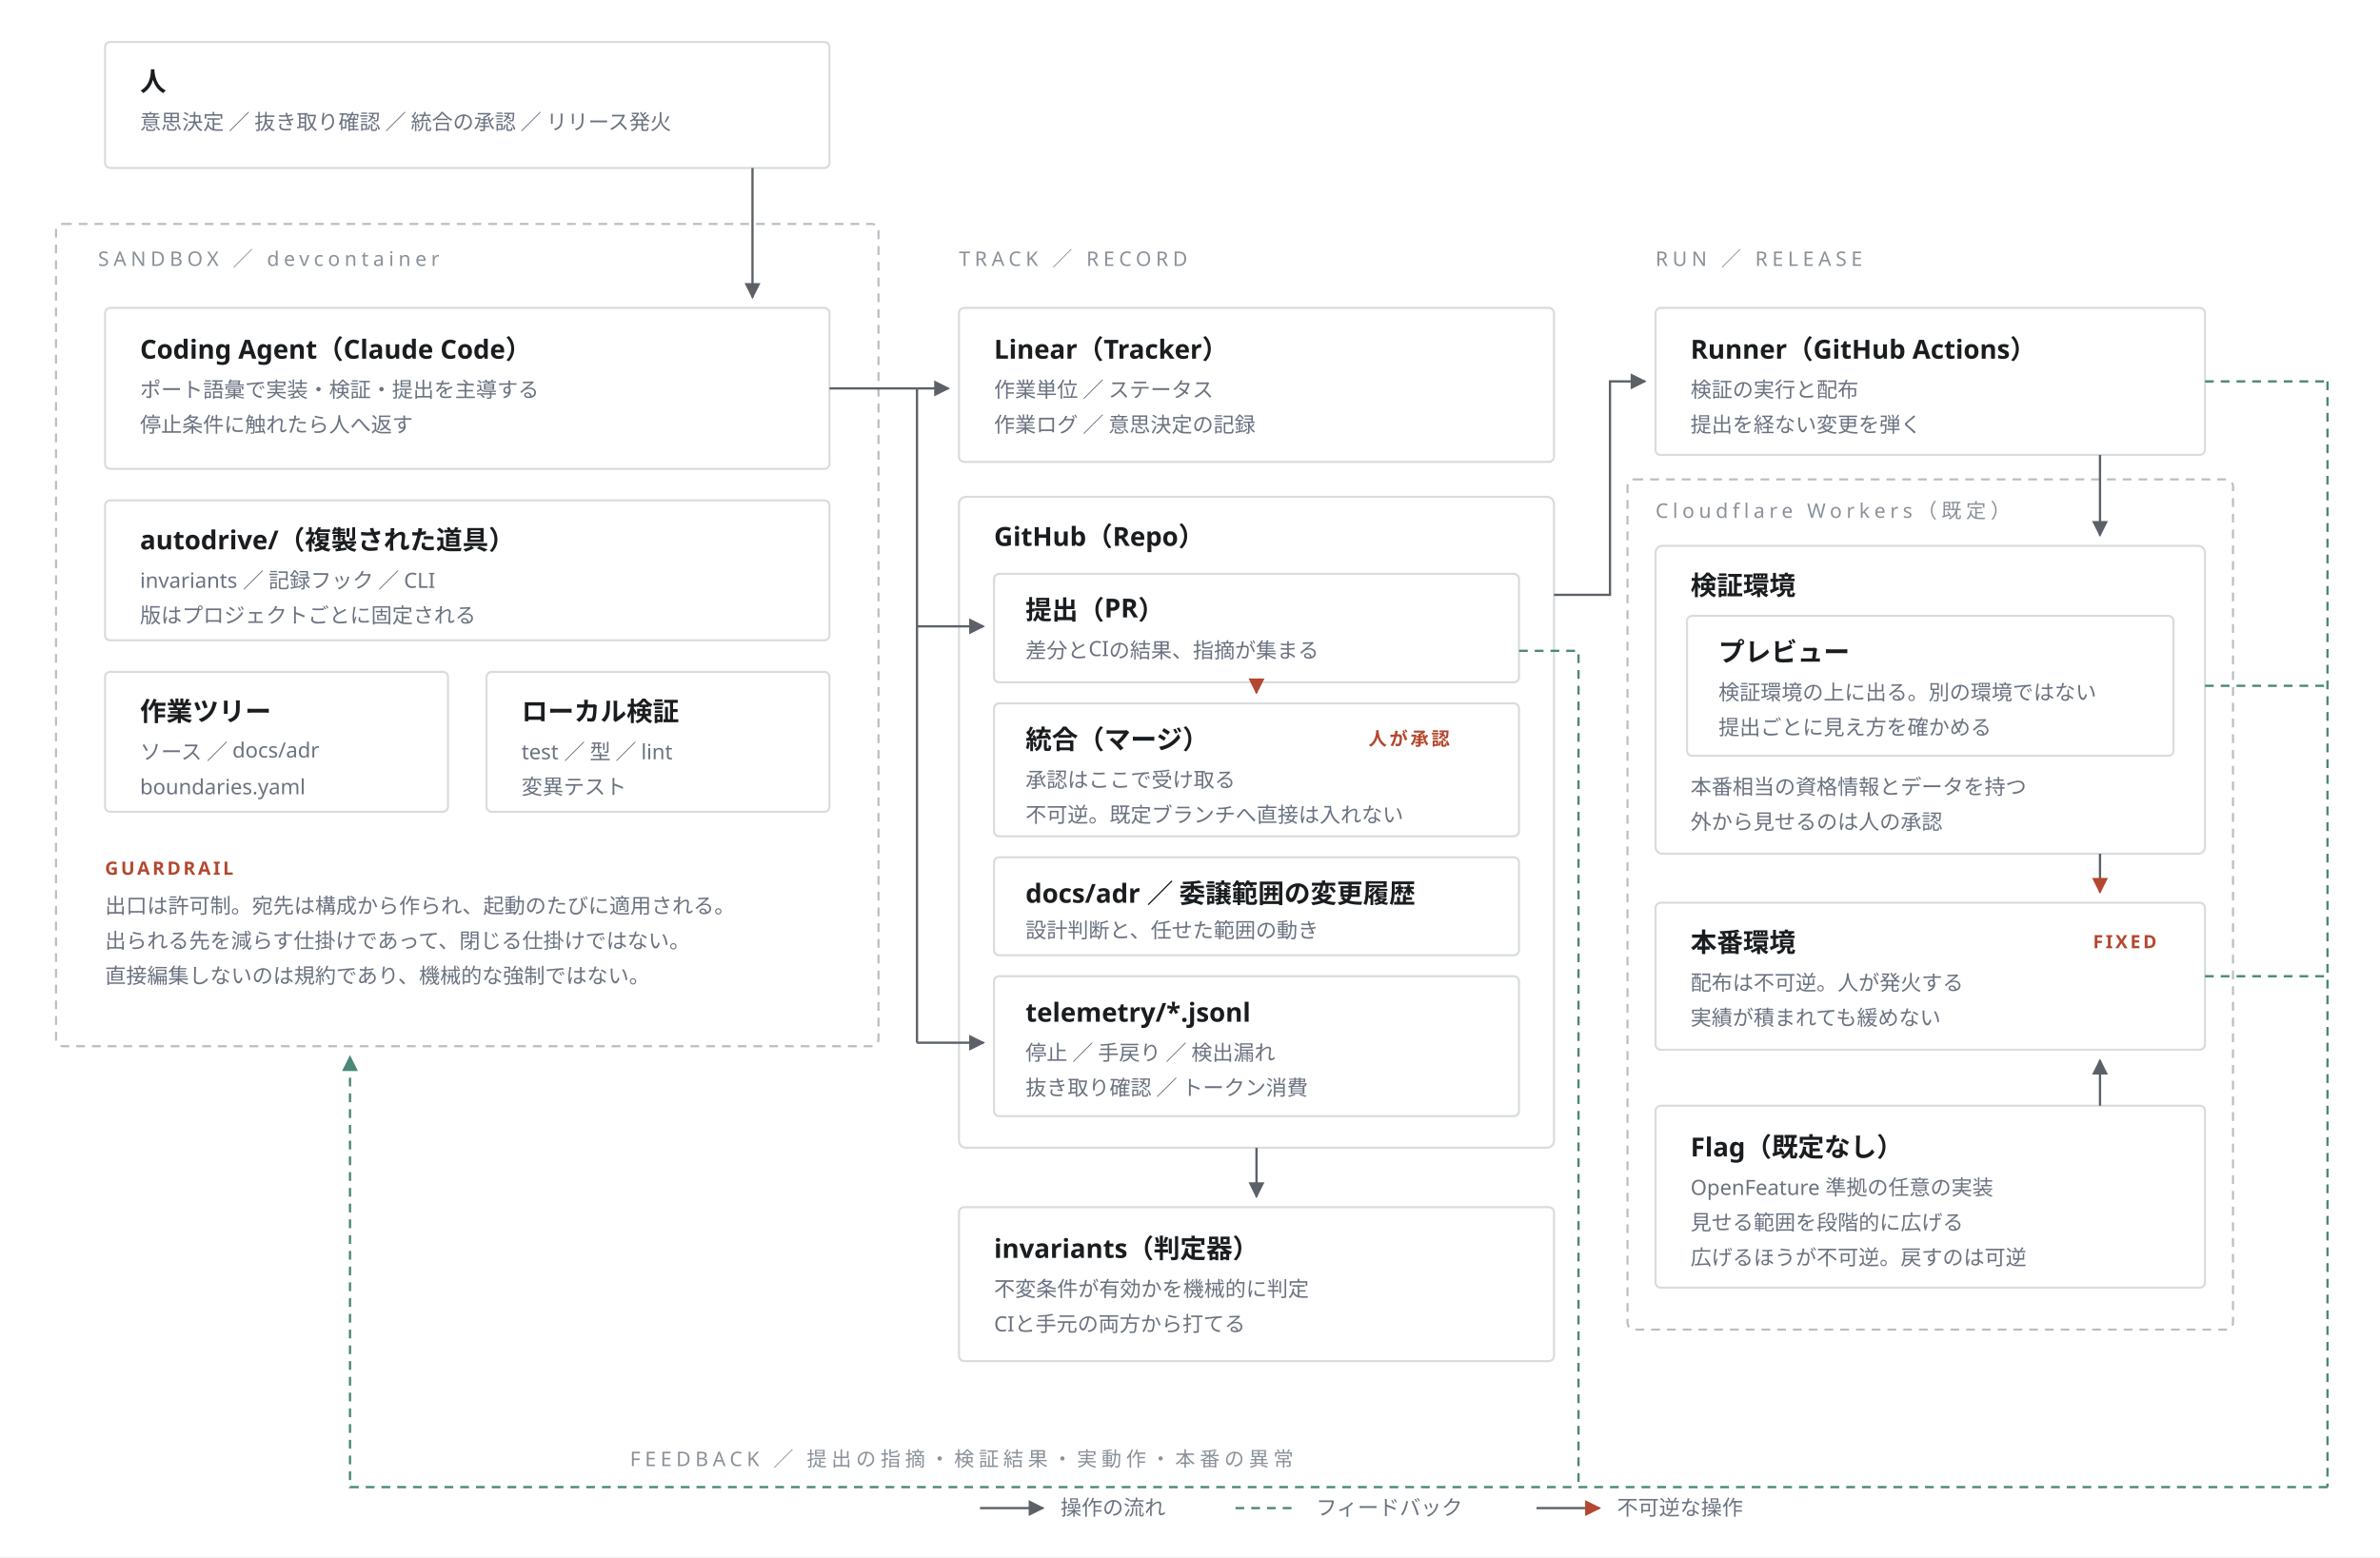
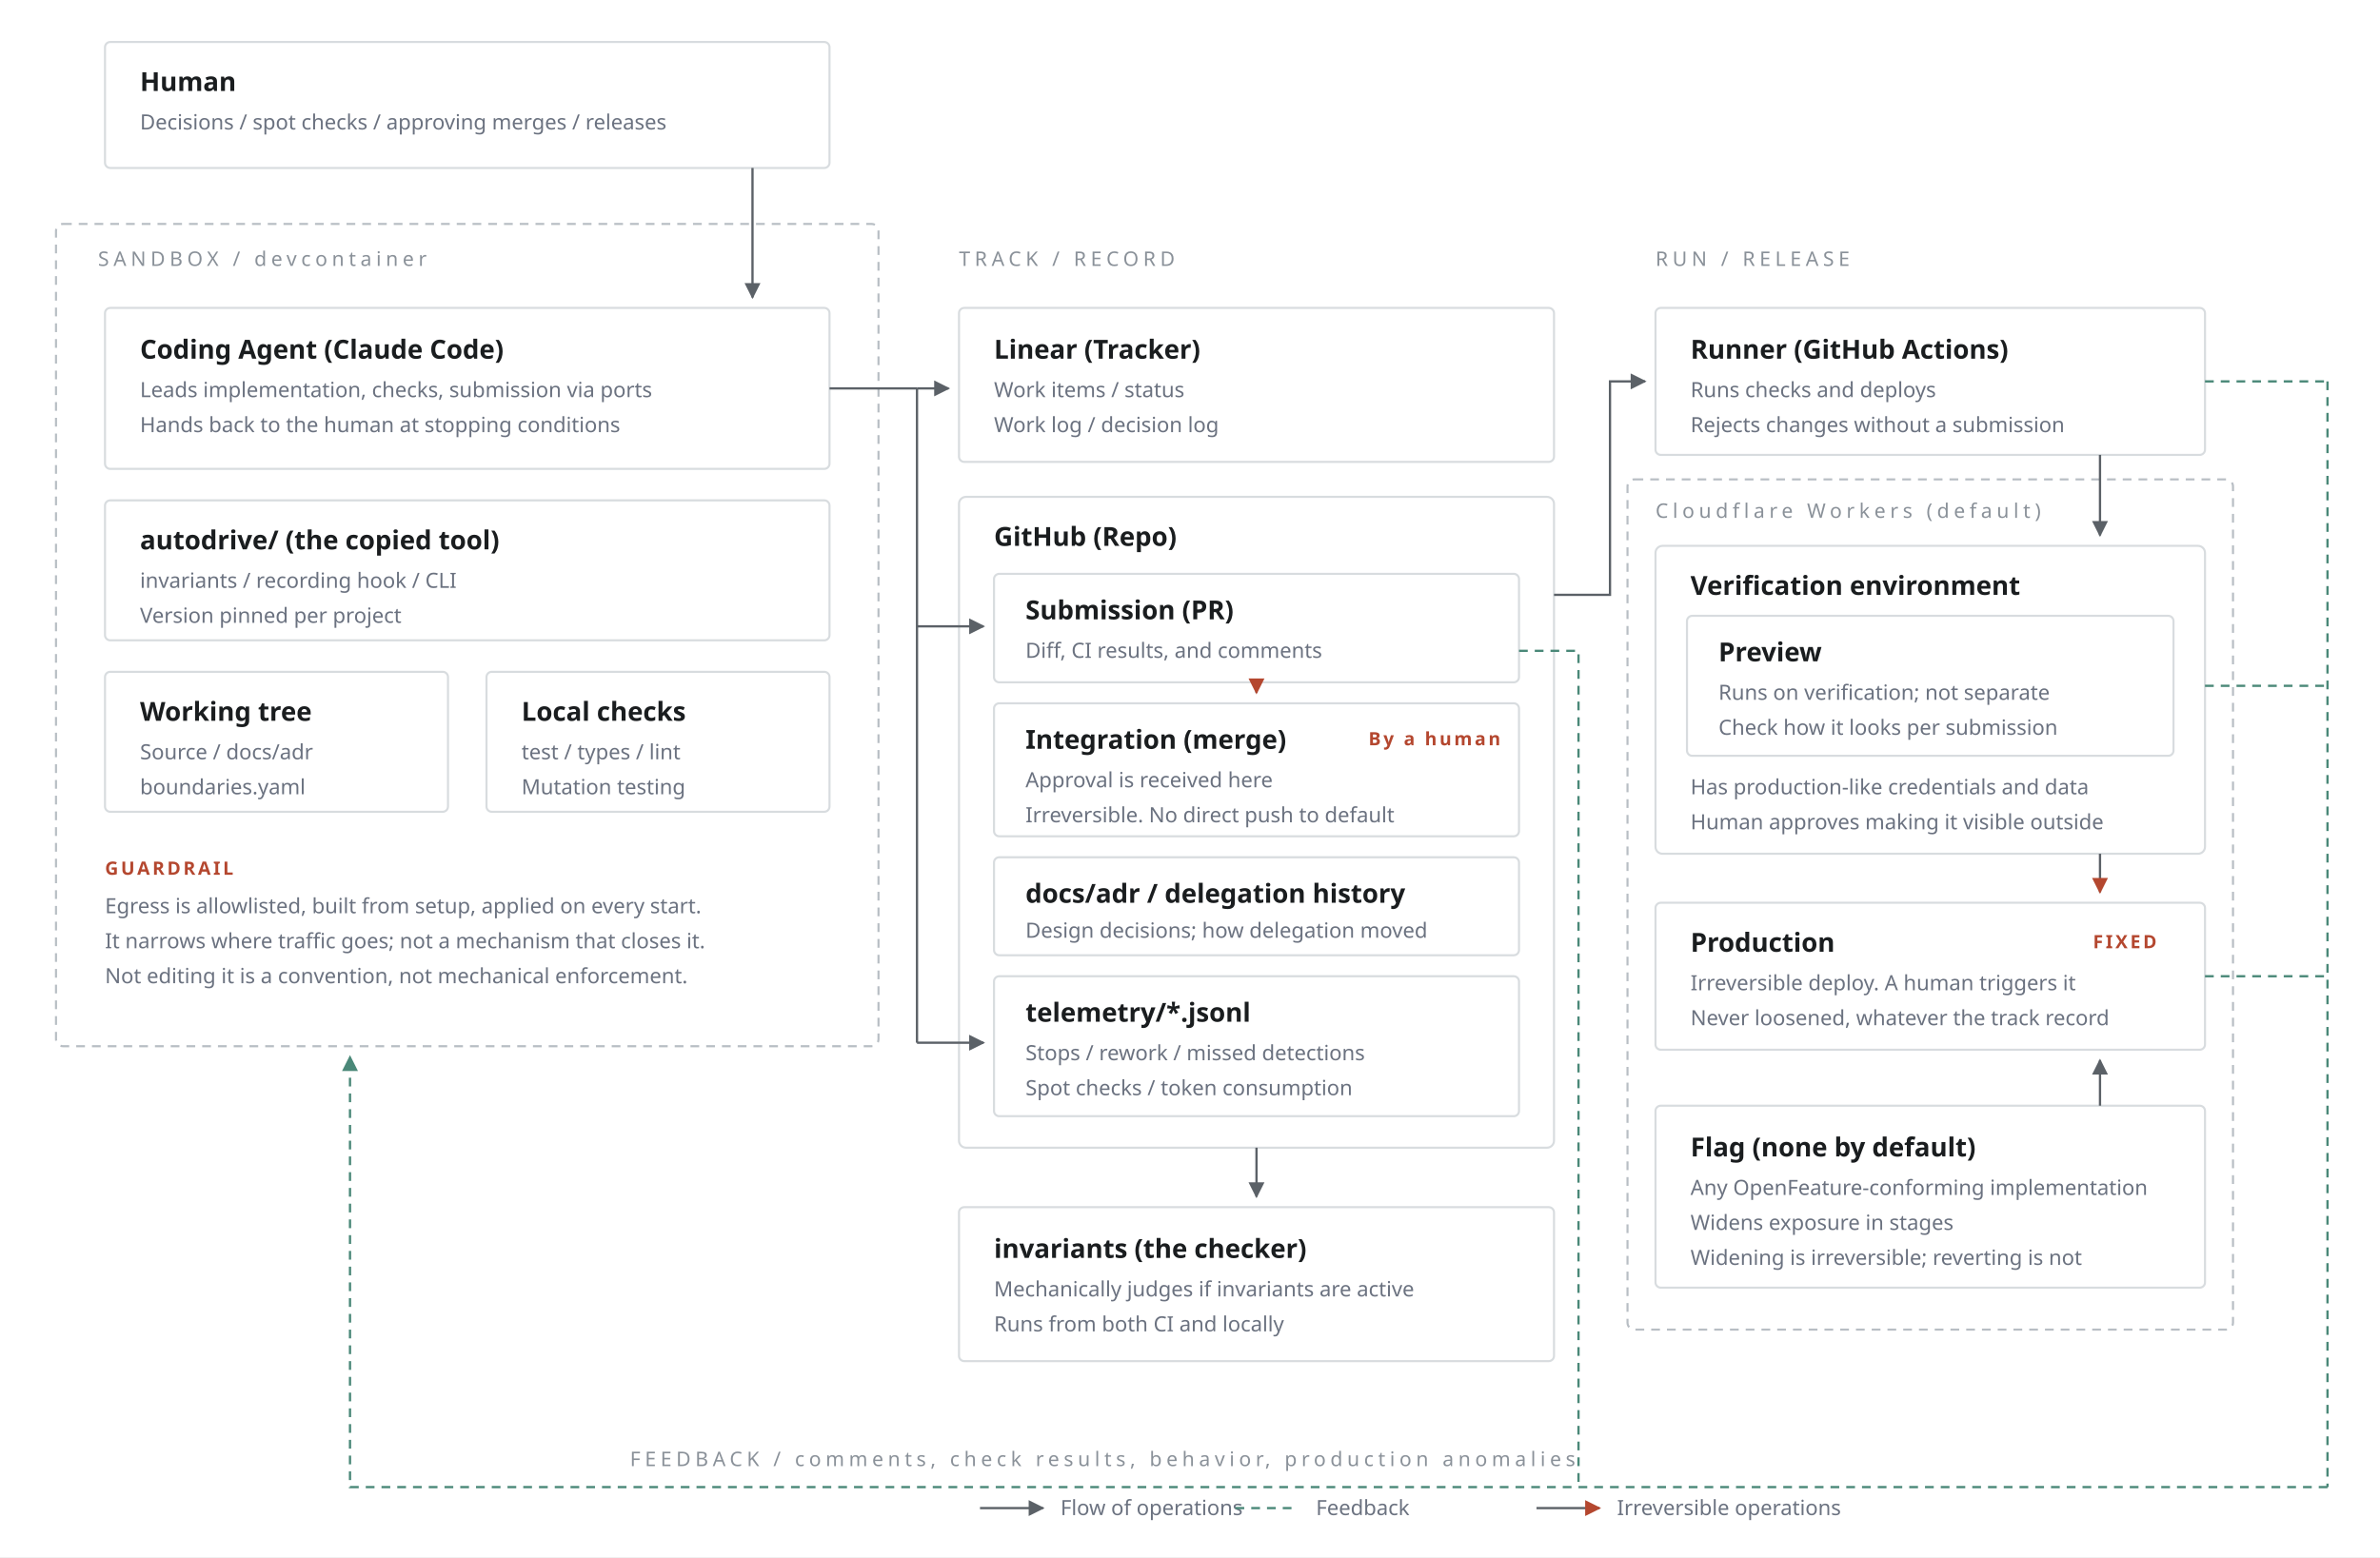
- <svg xmlns="http://www.w3.org/2000/svg" viewBox="0 0 1360 890" width="1360" height="890" role="img" aria-label="人・サンドボックス・記録・実行の4つの区画と、1件の変更が流れる経路の図">
+ <svg xmlns="http://www.w3.org/2000/svg" viewBox="0 0 1360 890" width="1360" height="890" role="img" aria-label="Diagram of four areas (human, sandbox, record, run) and the path one change takes">
  <defs>
    <marker id="a" viewBox="0 0 10 10" refX="9" refY="5" markerWidth="7" markerHeight="7" orient="auto-start-reverse">
      <path d="M 0 0 L 10 5 L 0 10 z" fill="#5b6167" />
    </marker>
    <marker id="ar" viewBox="0 0 10 10" refX="9" refY="5" markerWidth="7" markerHeight="7" orient="auto-start-reverse">
      <path d="M 0 0 L 10 5 L 0 10 z" fill="#b4472f" />
    </marker>
    <marker id="at" viewBox="0 0 10 10" refX="9" refY="5" markerWidth="7" markerHeight="7" orient="auto-start-reverse">
      <path d="M 0 0 L 10 5 L 0 10 z" fill="#4a8878" />
    </marker>
    <style>
      text { font-family: "Hiragino Kaku Gothic ProN","Hiragino Sans","Noto Sans JP","Yu Gothic",Meiryo,system-ui,sans-serif; }
      .bx  { fill:#fff; stroke:#d8dcdf; stroke-width:1.2; }
      .ttl { font-size:15px; font-weight:600; fill:#1a1d1f; }
      .sub { font-size:12px; fill:#6b7280; }
      .grp { font-size:11.5px; fill:#8a9199; letter-spacing:.22em; }
      .ln  { stroke:#5b6167; stroke-width:1.3; fill:none; }
      .fb  { stroke:#4a8878; stroke-width:1.3; fill:none; stroke-dasharray:5 4; }
      .tag { font-size:10.5px; fill:#b4472f; letter-spacing:.14em; font-weight:600; }
    </style>
  </defs>
  <rect class="bg" x="0" y="0" width="1360" height="890" fill="#ffffff" />
  <rect class="bx" x="60" y="24" width="414" height="72" rx="3" fill="#f2f3f4" />
-   <text class="ttl" x="80" y="52">人</text>
-   <text class="sub" x="80" y="74">意思決定 ／ 抜き取り確認 ／ 統合の承認 ／ リリース発火</text>
+   <text class="ttl" x="80" y="52">Human</text>
+   <text class="sub" x="80" y="74">Decisions / spot checks / approving merges / releases</text>
  <rect x="32" y="128" width="470" height="470" rx="4" fill="none" stroke="#b8bec4" stroke-width="1.2" stroke-dasharray="5 4" />
-   <text class="grp" x="56" y="152">SANDBOX ／ devcontainer</text>
+   <text class="grp" x="56" y="152">SANDBOX / devcontainer</text>
  <rect class="bx" x="60" y="176" width="414" height="92" rx="3" fill="#eaf3f0" stroke="#9cc3b7" />
-   <text class="ttl" x="80" y="205">Coding Agent（Claude Code）</text>
-   <text class="sub" x="80" y="227">ポート語彙で実装・検証・提出を主導する</text>
-   <text class="sub" x="80" y="247">停止条件に触れたら人へ返す</text>
+   <text class="ttl" x="80" y="205">Coding Agent (Claude Code)</text>
+   <text class="sub" x="80" y="227">Leads implementation, checks, submission via ports</text>
+   <text class="sub" x="80" y="247">Hands back to the human at stopping conditions</text>
  <rect class="bx" x="60" y="286" width="414" height="80" rx="3" />
-   <text class="ttl" x="80" y="314">autodrive/（複製された道具）</text>
-   <text class="sub" x="80" y="336">invariants ／ 記録フック ／ CLI</text>
-   <text class="sub" x="80" y="356">版はプロジェクトごとに固定される</text>
+   <text class="ttl" x="80" y="314">autodrive/ (the copied tool)</text>
+   <text class="sub" x="80" y="336">invariants / recording hook / CLI</text>
+   <text class="sub" x="80" y="356">Version pinned per project</text>
  <rect class="bx" x="60" y="384" width="196" height="80" rx="3" />
-   <text class="ttl" x="80" y="412">作業ツリー</text>
-   <text class="sub" x="80" y="434">ソース ／ docs/adr</text>
+   <text class="ttl" x="80" y="412">Working tree</text>
+   <text class="sub" x="80" y="434">Source / docs/adr</text>
  <text class="sub" x="80" y="454">boundaries.yaml</text>
  <rect class="bx" x="278" y="384" width="196" height="80" rx="3" />
-   <text class="ttl" x="298" y="412">ローカル検証</text>
-   <text class="sub" x="298" y="434">test ／ 型 ／ lint</text>
-   <text class="sub" x="298" y="454">変異テスト</text>
+   <text class="ttl" x="298" y="412">Local checks</text>
+   <text class="sub" x="298" y="434">test / types / lint</text>
+   <text class="sub" x="298" y="454">Mutation testing</text>
  <text class="tag" x="60" y="500">GUARDRAIL</text>
-   <text class="sub" x="60" y="522">出口は許可制。宛先は構成から作られ、起動のたびに適用される。</text>
-   <text class="sub" x="60" y="542">出られる先を減らす仕掛けであって、閉じる仕掛けではない。</text>
-   <text class="sub" x="60" y="562">直接編集しないのは規約であり、機械的な強制ではない。</text>
-   <text class="grp" x="548" y="152">TRACK ／ RECORD</text>
+   <text class="sub" x="60" y="522">Egress is allowlisted, built from setup, applied on every start.</text>
+   <text class="sub" x="60" y="542">It narrows where traffic goes; not a mechanism that closes it.</text>
+   <text class="sub" x="60" y="562">Not editing it is a convention, not mechanical enforcement.</text>
+   <text class="grp" x="548" y="152">TRACK / RECORD</text>
  <rect class="bx" x="548" y="176" width="340" height="88" rx="3" />
-   <text class="ttl" x="568" y="205">Linear（Tracker）</text>
-   <text class="sub" x="568" y="227">作業単位 ／ ステータス</text>
-   <text class="sub" x="568" y="247">作業ログ ／ 意思決定の記録</text>
+   <text class="ttl" x="568" y="205">Linear (Tracker)</text>
+   <text class="sub" x="568" y="227">Work items / status</text>
+   <text class="sub" x="568" y="247">Work log / decision log</text>
  <rect class="bx holder" x="548" y="284" width="340" height="372" rx="4" fill="#fafbfb" />
-   <text class="ttl" x="568" y="312">GitHub（Repo）</text>
+   <text class="ttl" x="568" y="312">GitHub (Repo)</text>
  <rect class="bx" x="568" y="328" width="300" height="62" rx="3" />
-   <text class="ttl" x="586" y="354">提出（PR）</text>
-   <text class="sub" x="586" y="376">差分とCIの結果、指摘が集まる</text>
+   <text class="ttl" x="586" y="354">Submission (PR)</text>
+   <text class="sub" x="586" y="376">Diff, CI results, and comments</text>
  <rect class="bx" x="568" y="402" width="300" height="76" rx="3" fill="#fbeee9" stroke="#d9a08e" />
-   <text class="ttl" x="586" y="428">統合（マージ）</text>
-   <text class="tag" x="782" y="426">人が承認</text>
-   <text class="sub" x="586" y="450">承認はここで受け取る</text>
-   <text class="sub" x="586" y="470">不可逆。既定ブランチへ直接は入れない</text>
+   <text class="ttl" x="586" y="428">Integration (merge)</text>
+   <text class="tag" x="782" y="426">By a human</text>
+   <text class="sub" x="586" y="450">Approval is received here</text>
+   <text class="sub" x="586" y="470">Irreversible. No direct push to default</text>
  <rect class="bx" x="568" y="490" width="300" height="56" rx="3" />
-   <text class="ttl" x="586" y="516">docs/adr ／ 委譲範囲の変更履歴</text>
-   <text class="sub" x="586" y="536">設計判断と、任せた範囲の動き</text>
+   <text class="ttl" x="586" y="516">docs/adr / delegation history</text>
+   <text class="sub" x="586" y="536">Design decisions; how delegation moved</text>
  <rect class="bx" x="568" y="558" width="300" height="80" rx="3" />
  <text class="ttl" x="586" y="584">telemetry/*.jsonl</text>
-   <text class="sub" x="586" y="606">停止 ／ 手戻り ／ 検出漏れ</text>
-   <text class="sub" x="586" y="626">抜き取り確認 ／ トークン消費</text>
+   <text class="sub" x="586" y="606">Stops / rework / missed detections</text>
+   <text class="sub" x="586" y="626">Spot checks / token consumption</text>
  <rect class="bx" x="548" y="690" width="340" height="88" rx="3" />
-   <text class="ttl" x="568" y="719">invariants（判定器）</text>
-   <text class="sub" x="568" y="741">不変条件が有効かを機械的に判定</text>
-   <text class="sub" x="568" y="761">CIと手元の両方から打てる</text>
-   <text class="grp" x="946" y="152">RUN ／ RELEASE</text>
+   <text class="ttl" x="568" y="719">invariants (the checker)</text>
+   <text class="sub" x="568" y="741">Mechanically judges if invariants are active</text>
+   <text class="sub" x="568" y="761">Runs from both CI and locally</text>
+   <text class="grp" x="946" y="152">RUN / RELEASE</text>
  <rect class="bx" x="946" y="176" width="314" height="84" rx="3" />
-   <text class="ttl" x="966" y="205">Runner（GitHub Actions）</text>
-   <text class="sub" x="966" y="227">検証の実行と配布</text>
-   <text class="sub" x="966" y="247">提出を経ない変更を弾く</text>
+   <text class="ttl" x="966" y="205">Runner (GitHub Actions)</text>
+   <text class="sub" x="966" y="227">Runs checks and deploys</text>
+   <text class="sub" x="966" y="247">Rejects changes without a submission</text>
  <rect x="930" y="274" width="346" height="486" rx="4" fill="none" stroke="#b8bec4" stroke-width="1.2" stroke-dasharray="5 4" />
-   <text class="grp" x="946" y="296">Cloudflare Workers（既定）</text>
+   <text class="grp" x="946" y="296">Cloudflare Workers (default)</text>
  <rect class="bx holder" x="946" y="312" width="314" height="176" rx="4" fill="#fafbfb" />
-   <text class="ttl" x="966" y="340">検証環境</text>
+   <text class="ttl" x="966" y="340">Verification environment</text>
  <rect class="bx" x="964" y="352" width="278" height="80" rx="3" />
-   <text class="ttl" x="982" y="378">プレビュー</text>
-   <text class="sub" x="982" y="400">検証環境の上に出る。別の環境ではない</text>
-   <text class="sub" x="982" y="420">提出ごとに見え方を確かめる</text>
-   <text class="sub" x="966" y="454">本番相当の資格情報とデータを持つ</text>
-   <text class="sub" x="966" y="474">外から見せるのは人の承認</text>
+   <text class="ttl" x="982" y="378">Preview</text>
+   <text class="sub" x="982" y="400">Runs on verification; not separate</text>
+   <text class="sub" x="982" y="420">Check how it looks per submission</text>
+   <text class="sub" x="966" y="454">Has production-like credentials and data</text>
+   <text class="sub" x="966" y="474">Human approves making it visible outside</text>
  <rect class="bx" x="946" y="516" width="314" height="84" rx="3" fill="#fbeee9" stroke="#d9a08e" />
-   <text class="ttl" x="966" y="544">本番環境</text>
+   <text class="ttl" x="966" y="544">Production</text>
  <text class="tag" x="1196" y="542">FIXED</text>
-   <text class="sub" x="966" y="566">配布は不可逆。人が発火する</text>
-   <text class="sub" x="966" y="586">実績が積まれても緩めない</text>
+   <text class="sub" x="966" y="566">Irreversible deploy. A human triggers it</text>
+   <text class="sub" x="966" y="586">Never loosened, whatever the track record</text>
  <rect class="bx" x="946" y="632" width="314" height="104" rx="3" />
-   <text class="ttl" x="966" y="661">Flag（既定なし）</text>
-   <text class="sub" x="966" y="683">OpenFeature 準拠の任意の実装</text>
-   <text class="sub" x="966" y="703">見せる範囲を段階的に広げる</text>
-   <text class="sub" x="966" y="723">広げるほうが不可逆。戻すのは可逆</text>
+   <text class="ttl" x="966" y="661">Flag (none by default)</text>
+   <text class="sub" x="966" y="683">Any OpenFeature-conforming implementation</text>
+   <text class="sub" x="966" y="703">Widens exposure in stages</text>
+   <text class="sub" x="966" y="723">Widening is irreversible; reverting is not</text>
  <path class="ln" d="M 430 96 V 170" marker-end="url(#a)" />
  <path class="ln" d="M 474 222 H 524" />
  <path class="ln" d="M 524 222 V 596" />
  <path class="ln" d="M 524 222 H 542" marker-end="url(#a)" />
  <path class="ln" d="M 524 358 H 562" marker-end="url(#a)" />
  <path class="ln" d="M 524 596 H 562" marker-end="url(#a)" />
  <path class="ln" stroke="#b4472f" d="M 718 390 V 396" marker-end="url(#ar)" />
  <path class="ln" d="M 718 656 V 684" marker-end="url(#a)" />
  <path class="ln" d="M 888 340 H 920 V 218 H 940" marker-end="url(#a)" />
  <path class="ln" d="M 1200 260 V 306" marker-end="url(#a)" />
  <path class="ln" stroke="#b4472f" d="M 1200 488 V 510" marker-end="url(#ar)" />
  <path class="ln" d="M 1200 632 V 606" marker-end="url(#a)" />
  <path class="fb" d="M 868 372 H 902 V 850" />
  <path class="fb" d="M 1260 218 H 1330" />
  <path class="fb" d="M 1260 392 H 1330" />
  <path class="fb" d="M 1260 558 H 1330" />
  <path class="fb" d="M 1330 218 V 850" />
  <path class="fb" d="M 1330 850 H 200 V 604" marker-end="url(#at)" />
-   <text class="grp" x="360" y="838" fill="#4a8878">FEEDBACK ／ 提出の指摘・検証結果・実動作・本番の異常</text>
+   <text class="grp" x="360" y="838" fill="#4a8878">FEEDBACK / comments, check results, behavior, production anomalies</text>
  <path class="ln" d="M 560 862 H 596" marker-end="url(#a)" />
-   <text class="sub" x="606" y="866">操作の流れ</text>
+   <text class="sub" x="606" y="866">Flow of operations</text>
  <path class="fb" d="M 706 862 H 742" />
-   <text class="sub" x="752" y="866">フィードバック</text>
+   <text class="sub" x="752" y="866">Feedback</text>
  <path class="ln" stroke="#b4472f" d="M 878 862 H 914" marker-end="url(#ar)" />
-   <text class="sub" x="924" y="866">不可逆な操作</text>
+   <text class="sub" x="924" y="866">Irreversible operations</text>
</svg>
